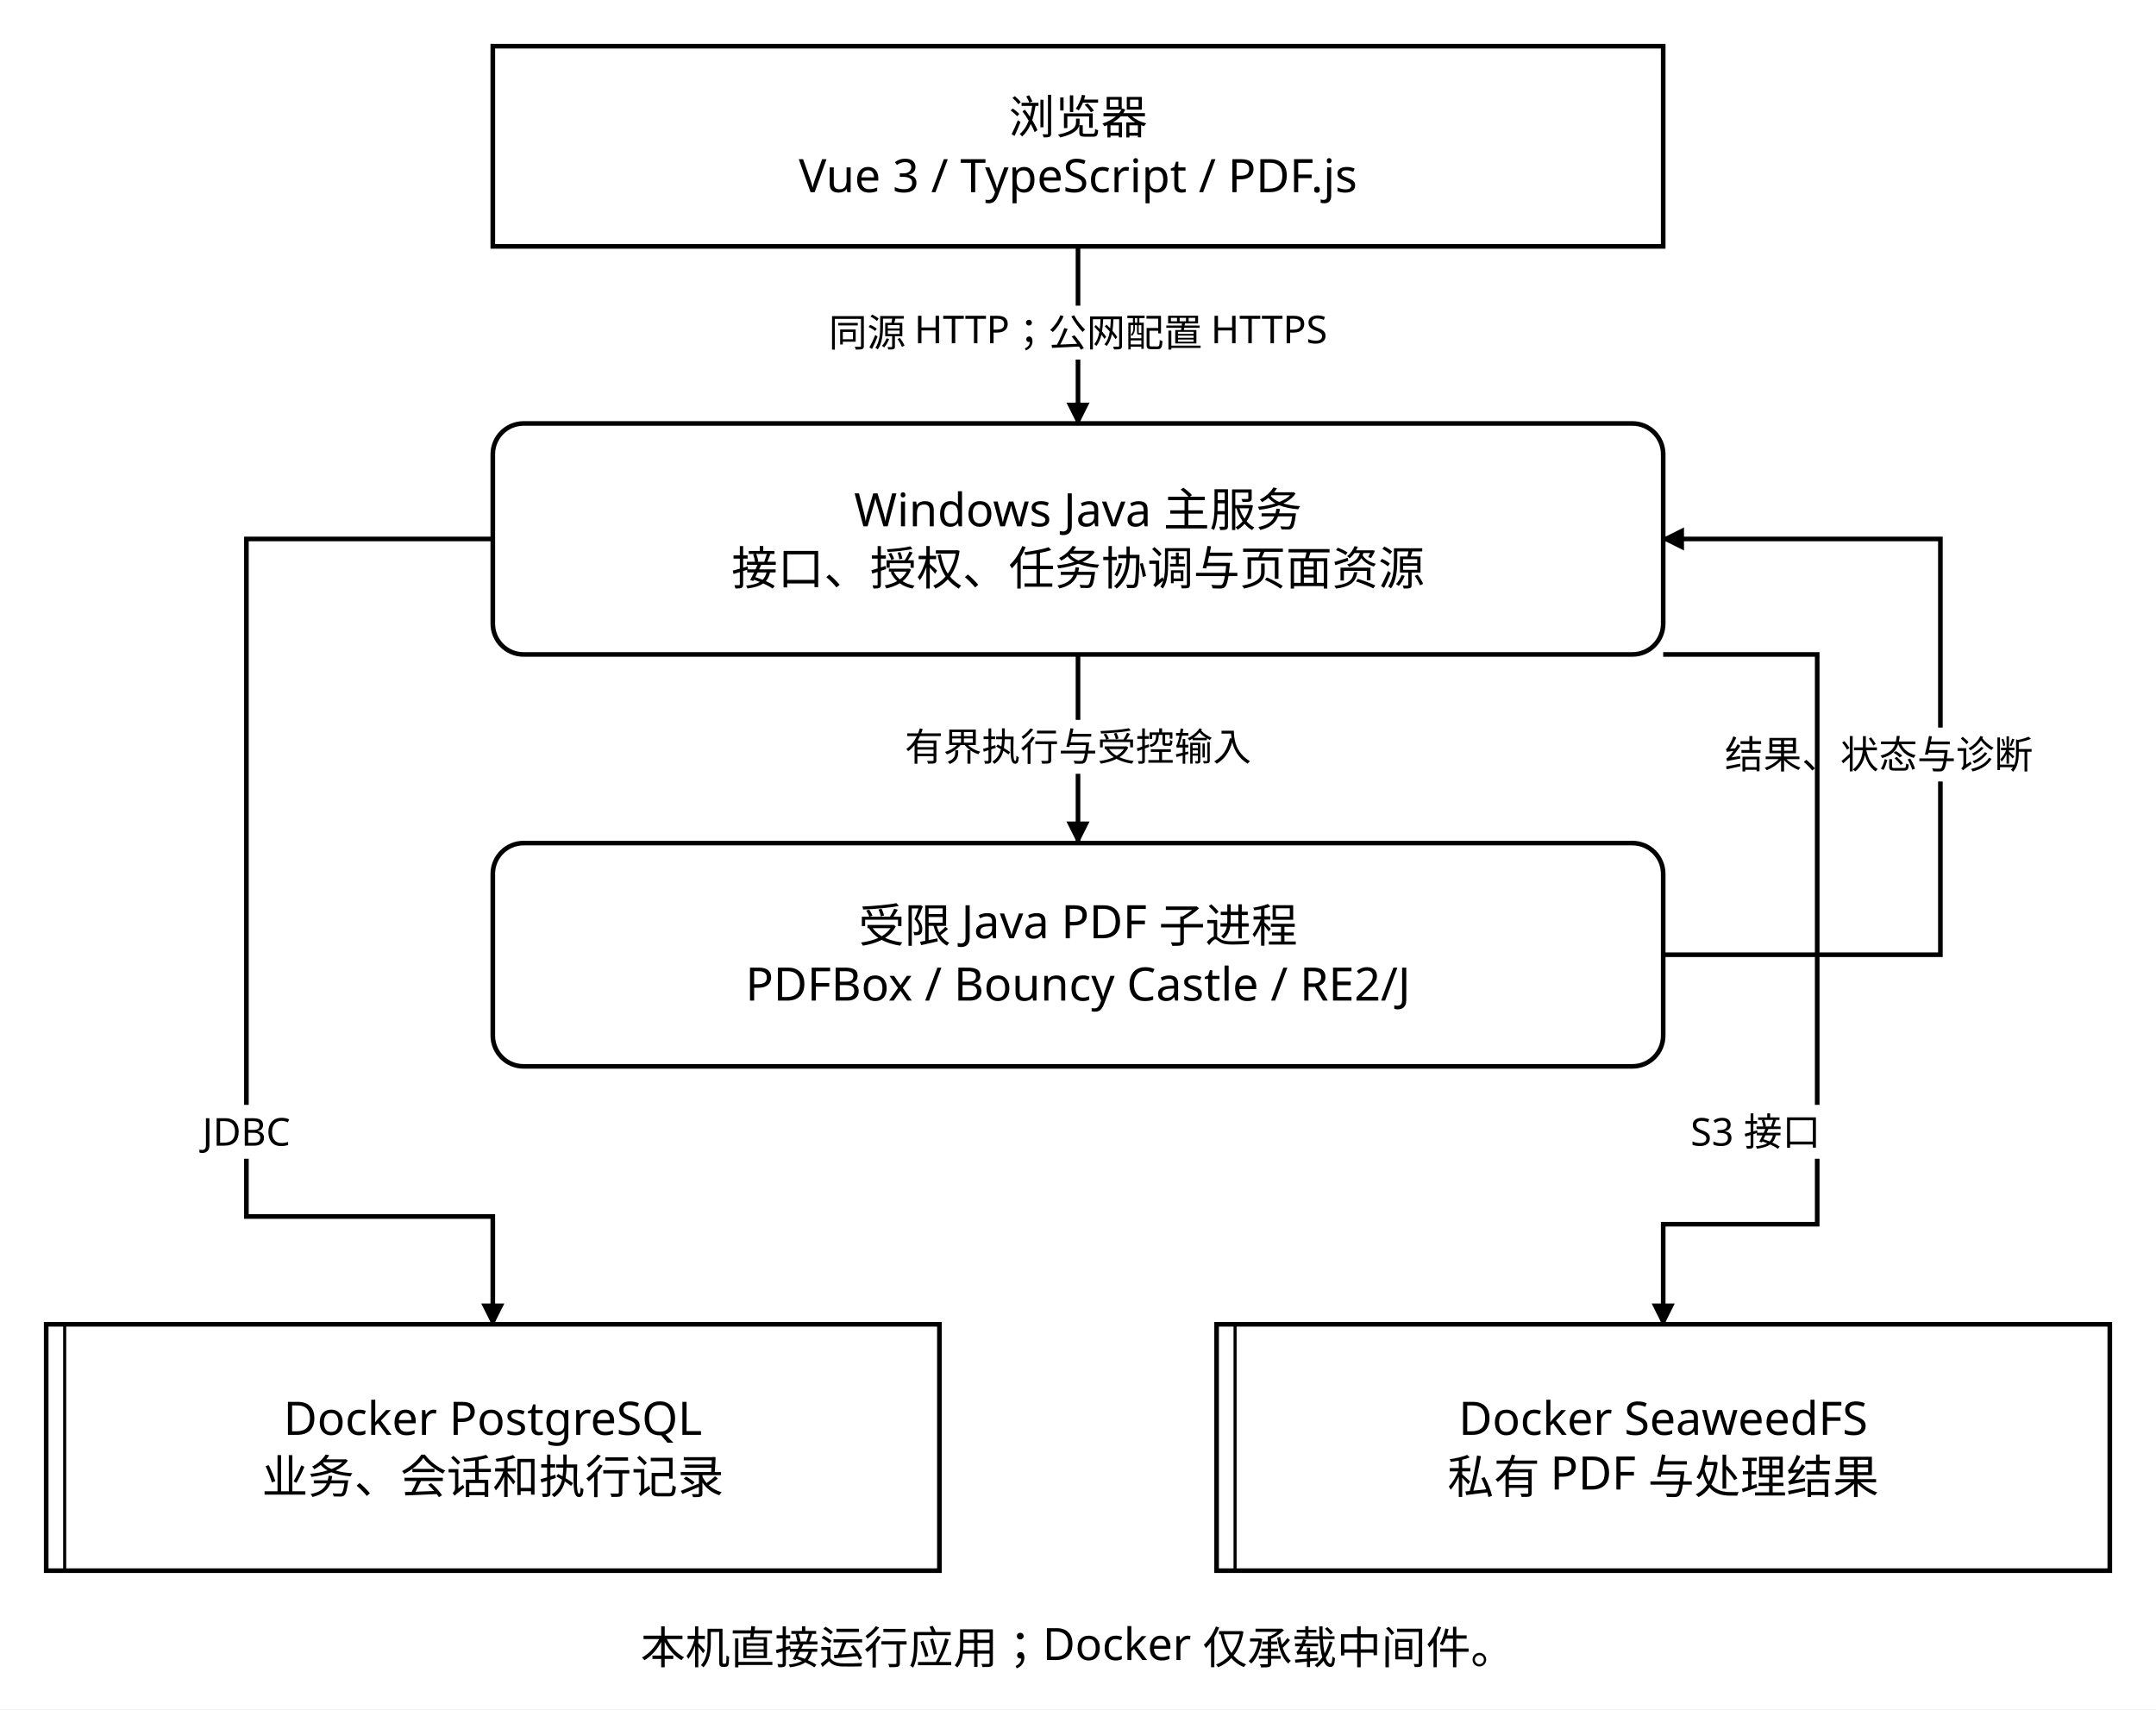
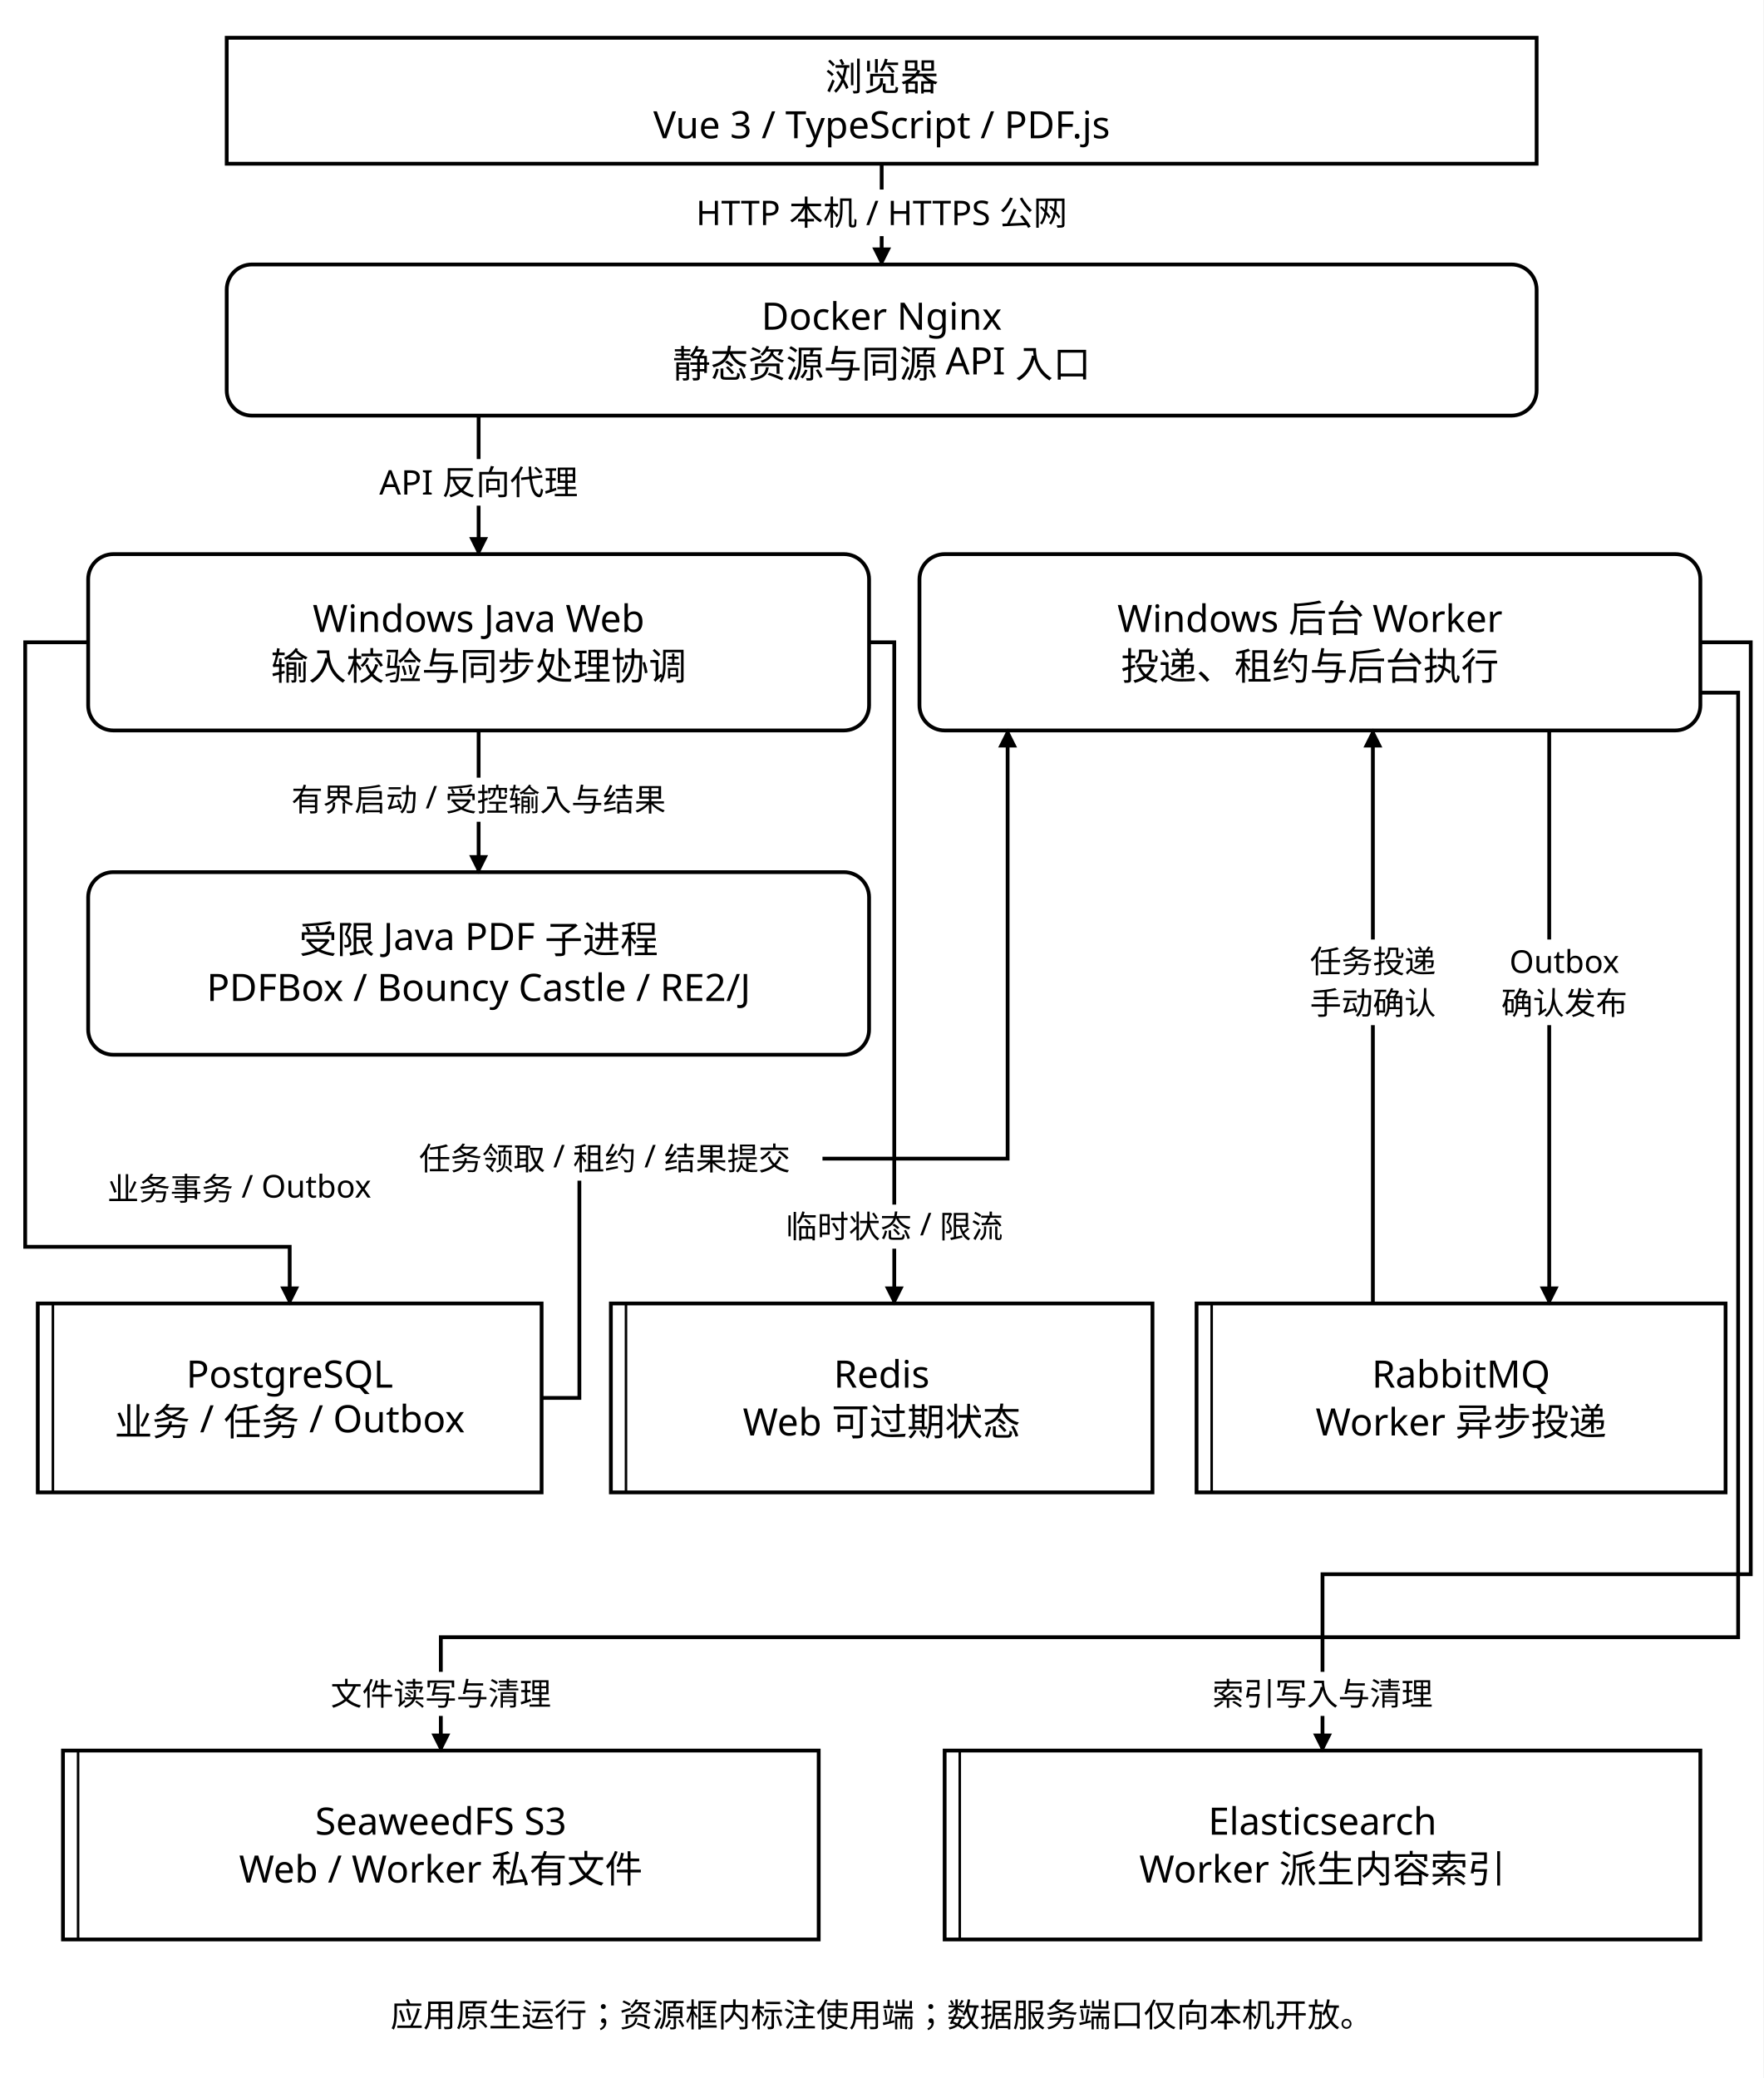
- <svg xmlns="http://www.w3.org/2000/svg" width="1400" height="1110" viewBox="0 0 1400 1110">
+ <svg xmlns="http://www.w3.org/2000/svg" width="1400" height="1650" viewBox="0 0 1400 1650">
  <defs>
    <marker id="arrow" viewBox="0 0 10 10" refX="9" refY="5" markerWidth="5" markerHeight="5" orient="auto">
      <path d="M0 0 L10 5 L0 10 Z" fill="black" />
    </marker>
  </defs>
  <rect width="100%" height="100%" fill="white" />
  <g id="BROWSER">
-     <rect x="320.0" y="30.0" width="760" height="130" fill="white" stroke="black" stroke-width="3" />
-     <text x="700" y="86.8" text-anchor="middle" font-family="SimHei,Microsoft YaHei,sans-serif" font-size="30" fill="black">浏览器</text>
-     <text x="700" y="124.8" text-anchor="middle" font-family="SimHei,Microsoft YaHei,sans-serif" font-size="30" fill="black">Vue 3 / TypeScript / PDF.js</text>
+     <rect x="180.0" y="30.0" width="1040" height="100" fill="white" stroke="black" stroke-width="3" />
+     <text x="700" y="71.8" text-anchor="middle" font-family="SimHei,Microsoft YaHei,sans-serif" font-size="30" fill="black">浏览器</text>
+     <text x="700" y="109.8" text-anchor="middle" font-family="SimHei,Microsoft YaHei,sans-serif" font-size="30" fill="black">Vue 3 / TypeScript / PDF.js</text>
  </g>
-   <g id="APP">
-     <rect x="320.0" y="275.0" width="760" height="150" rx="20" fill="white" stroke="black" stroke-width="3" />
-     <text x="700" y="341.8" text-anchor="middle" font-family="SimHei,Microsoft YaHei,sans-serif" font-size="30" fill="black">Windows Java 主服务</text>
-     <text x="700" y="379.8" text-anchor="middle" font-family="SimHei,Microsoft YaHei,sans-serif" font-size="30" fill="black">接口、授权、任务协调与页面资源</text>
+   <g id="GATEWAY">
+     <rect x="180.0" y="210.0" width="1040" height="120" rx="20" fill="white" stroke="black" stroke-width="3" />
+     <text x="700" y="261.8" text-anchor="middle" font-family="SimHei,Microsoft YaHei,sans-serif" font-size="30" fill="black">Docker Nginx</text>
+     <text x="700" y="299.8" text-anchor="middle" font-family="SimHei,Microsoft YaHei,sans-serif" font-size="30" fill="black">静态资源与同源 API 入口</text>
+   </g>
+   <g id="WEB">
+     <rect x="70.0" y="440.0" width="620" height="140" rx="20" fill="white" stroke="black" stroke-width="3" />
+     <text x="380" y="501.8" text-anchor="middle" font-family="SimHei,Microsoft YaHei,sans-serif" font-size="30" fill="black">Windows Java Web</text>
+     <text x="380" y="539.8" text-anchor="middle" font-family="SimHei,Microsoft YaHei,sans-serif" font-size="30" fill="black">输入校验与同步处理协调</text>
+   </g>
+   <g id="WORKER">
+     <rect x="730.0" y="440.0" width="620" height="140" rx="20" fill="white" stroke="black" stroke-width="3" />
+     <text x="1040" y="501.8" text-anchor="middle" font-family="SimHei,Microsoft YaHei,sans-serif" font-size="30" fill="black">Windows 后台 Worker</text>
+     <text x="1040" y="539.8" text-anchor="middle" font-family="SimHei,Microsoft YaHei,sans-serif" font-size="30" fill="black">投递、租约与后台执行</text>
  </g>
  <g id="EXEC">
-     <rect x="320.0" y="547.5" width="760" height="145" rx="20" fill="white" stroke="black" stroke-width="3" />
-     <text x="700" y="611.8" text-anchor="middle" font-family="SimHei,Microsoft YaHei,sans-serif" font-size="30" fill="black">受限 Java PDF 子进程</text>
-     <text x="700" y="649.8" text-anchor="middle" font-family="SimHei,Microsoft YaHei,sans-serif" font-size="30" fill="black">PDFBox / Bouncy Castle / RE2/J</text>
+     <rect x="70.0" y="692.5" width="620" height="145" rx="20" fill="white" stroke="black" stroke-width="3" />
+     <text x="380" y="756.8" text-anchor="middle" font-family="SimHei,Microsoft YaHei,sans-serif" font-size="30" fill="black">受限 Java PDF 子进程</text>
+     <text x="380" y="794.8" text-anchor="middle" font-family="SimHei,Microsoft YaHei,sans-serif" font-size="30" fill="black">PDFBox / Bouncy Castle / RE2/J</text>
  </g>
  <g id="PG">
-     <rect x="30.0" y="860.0" width="580" height="160" fill="white" stroke="black" stroke-width="3" />
-     <path d="M 42.0 860.0 V 1020.0" stroke="black" fill="none" stroke-width="2" />
-     <text x="320" y="931.8" text-anchor="middle" font-family="SimHei,Microsoft YaHei,sans-serif" font-size="30" fill="black">Docker PostgreSQL</text>
-     <text x="320" y="969.8" text-anchor="middle" font-family="SimHei,Microsoft YaHei,sans-serif" font-size="30" fill="black">业务、会话和执行记录</text>
+     <rect x="30.0" y="1035.0" width="400" height="150" fill="white" stroke="black" stroke-width="3" />
+     <path d="M 42.0 1035.0 V 1185.0" stroke="black" fill="none" stroke-width="2" />
+     <text x="230" y="1101.8" text-anchor="middle" font-family="SimHei,Microsoft YaHei,sans-serif" font-size="30" fill="black">PostgreSQL</text>
+     <text x="230" y="1139.8" text-anchor="middle" font-family="SimHei,Microsoft YaHei,sans-serif" font-size="30" fill="black">业务 / 任务 / Outbox</text>
+   </g>
+   <g id="REDIS">
+     <rect x="485.0" y="1035.0" width="430" height="150" fill="white" stroke="black" stroke-width="3" />
+     <path d="M 497.0 1035.0 V 1185.0" stroke="black" fill="none" stroke-width="2" />
+     <text x="700" y="1101.8" text-anchor="middle" font-family="SimHei,Microsoft YaHei,sans-serif" font-size="30" fill="black">Redis</text>
+     <text x="700" y="1139.8" text-anchor="middle" font-family="SimHei,Microsoft YaHei,sans-serif" font-size="30" fill="black">Web 可过期状态</text>
+   </g>
+   <g id="MQ">
+     <rect x="950.0" y="1035.0" width="420" height="150" fill="white" stroke="black" stroke-width="3" />
+     <path d="M 962.0 1035.0 V 1185.0" stroke="black" fill="none" stroke-width="2" />
+     <text x="1160" y="1101.8" text-anchor="middle" font-family="SimHei,Microsoft YaHei,sans-serif" font-size="30" fill="black">RabbitMQ</text>
+     <text x="1160" y="1139.8" text-anchor="middle" font-family="SimHei,Microsoft YaHei,sans-serif" font-size="30" fill="black">Worker 异步投递</text>
  </g>
  <g id="S3">
-     <rect x="790.0" y="860.0" width="580" height="160" fill="white" stroke="black" stroke-width="3" />
-     <path d="M 802.0 860.0 V 1020.0" stroke="black" fill="none" stroke-width="2" />
-     <text x="1080" y="931.8" text-anchor="middle" font-family="SimHei,Microsoft YaHei,sans-serif" font-size="30" fill="black">Docker SeaweedFS</text>
-     <text x="1080" y="969.8" text-anchor="middle" font-family="SimHei,Microsoft YaHei,sans-serif" font-size="30" fill="black">私有 PDF 与处理结果</text>
+     <rect x="50.0" y="1390.0" width="600" height="150" fill="white" stroke="black" stroke-width="3" />
+     <path d="M 62.0 1390.0 V 1540.0" stroke="black" fill="none" stroke-width="2" />
+     <text x="350" y="1456.8" text-anchor="middle" font-family="SimHei,Microsoft YaHei,sans-serif" font-size="30" fill="black">SeaweedFS S3</text>
+     <text x="350" y="1494.8" text-anchor="middle" font-family="SimHei,Microsoft YaHei,sans-serif" font-size="30" fill="black">Web / Worker 私有文件</text>
  </g>
-   <polyline points="700,160 700,275" fill="none" stroke="black" stroke-width="3" marker-end="url(#arrow)" />
-   <rect x="532.0" y="198.5" width="336" height="35" fill="white" />
-   <text x="700" y="225.0" text-anchor="middle" font-family="SimHei,Microsoft YaHei,sans-serif" font-size="25" fill="black">同源 HTTP；公网配置 HTTPS</text>
-   <polyline points="700,425 700,547" fill="none" stroke="black" stroke-width="3" marker-end="url(#arrow)" />
-   <rect x="578.5" y="467.5" width="243" height="35" fill="white" />
-   <text x="700" y="494.0" text-anchor="middle" font-family="SimHei,Microsoft YaHei,sans-serif" font-size="25" fill="black">有界执行与受控输入</text>
-   <polyline points="1080,620 1260,620 1260,350 1080,350" fill="none" stroke="black" stroke-width="3" marker-end="url(#arrow)" />
-   <rect x="1111.0" y="472.5" width="218" height="35" fill="white" />
-   <text x="1220" y="499.0" text-anchor="middle" font-family="SimHei,Microsoft YaHei,sans-serif" font-size="25" fill="black">结果、状态与诊断</text>
-   <polyline points="320,350 160,350 160,790 320,790 320,860" fill="none" stroke="black" stroke-width="3" marker-end="url(#arrow)" />
-   <rect x="125.0" y="717.5" width="70" height="35" fill="white" />
-   <text x="160" y="744.0" text-anchor="middle" font-family="SimHei,Microsoft YaHei,sans-serif" font-size="25" fill="black">JDBC</text>
-   <polyline points="1080,425 1180,425 1180,795 1080,795 1080,860" fill="none" stroke="black" stroke-width="3" marker-end="url(#arrow)" />
-   <rect x="1086.5" y="717.5" width="107" height="35" fill="white" />
-   <text x="1140" y="744.0" text-anchor="middle" font-family="SimHei,Microsoft YaHei,sans-serif" font-size="25" fill="black">S3 接口</text>
-   <text x="700" y="1080.44" text-anchor="middle" font-family="SimHei,Microsoft YaHei,sans-serif" font-size="29" fill="black">本机直接运行应用；Docker 仅承载中间件。</text>
+   <g id="ES">
+     <rect x="750.0" y="1390.0" width="600" height="150" fill="white" stroke="black" stroke-width="3" />
+     <path d="M 762.0 1390.0 V 1540.0" stroke="black" fill="none" stroke-width="2" />
+     <text x="1050" y="1456.8" text-anchor="middle" font-family="SimHei,Microsoft YaHei,sans-serif" font-size="30" fill="black">Elasticsearch</text>
+     <text x="1050" y="1494.8" text-anchor="middle" font-family="SimHei,Microsoft YaHei,sans-serif" font-size="30" fill="black">Worker 派生内容索引</text>
+   </g>
+   <polyline points="700,130 700,210" fill="none" stroke="black" stroke-width="3" marker-end="url(#arrow)" />
+   <rect x="539.0" y="150.5" width="322" height="37" fill="white" />
+   <text x="700" y="178.72" text-anchor="middle" font-family="SimHei,Microsoft YaHei,sans-serif" font-size="27" fill="black">HTTP 本机 / HTTPS 公网</text>
+   <polyline points="380,330 380,440" fill="none" stroke="black" stroke-width="3" marker-end="url(#arrow)" />
+   <rect x="289.0" y="364.5" width="182" height="37" fill="white" />
+   <text x="380" y="392.72" text-anchor="middle" font-family="SimHei,Microsoft YaHei,sans-serif" font-size="27" fill="black">API 反向代理</text>
+   <polyline points="380,580 380,692.5" fill="none" stroke="black" stroke-width="3" marker-end="url(#arrow)" />
+   <rect x="214.0" y="617.5" width="332" height="35" fill="white" />
+   <text x="380" y="644.0" text-anchor="middle" font-family="SimHei,Microsoft YaHei,sans-serif" font-size="25" fill="black">有界启动 / 受控输入与结果</text>
+   <polyline points="70,510 20,510 20,990 230,990 230,1035" fill="none" stroke="black" stroke-width="3" marker-end="url(#arrow)" />
+   <rect x="72.5" y="926.5" width="235" height="35" fill="white" />
+   <text x="190" y="953.0" text-anchor="middle" font-family="SimHei,Microsoft YaHei,sans-serif" font-size="25" fill="black">业务事务 / Outbox</text>
+   <polyline points="690,510 710,510 710,1035" fill="none" stroke="black" stroke-width="3" marker-end="url(#arrow)" />
+   <rect x="606.5" y="956.5" width="207" height="35" fill="white" />
+   <text x="710" y="983.0" text-anchor="middle" font-family="SimHei,Microsoft YaHei,sans-serif" font-size="25" fill="black">临时状态 / 限流</text>
+   <polyline points="430,1110 460,1110 460,920 800,920 800,580" fill="none" stroke="black" stroke-width="3" marker-end="url(#arrow)" />
+   <rect x="307.0" y="902.5" width="346" height="35" fill="white" />
+   <text x="480" y="929.0" text-anchor="middle" font-family="SimHei,Microsoft YaHei,sans-serif" font-size="25" fill="black">任务领取 / 租约 / 结果提交</text>
+   <polyline points="1230,580 1230,1035" fill="none" stroke="black" stroke-width="3" marker-end="url(#arrow)" />
+   <rect x="1183.0" y="746.0" width="118" height="68" fill="white" />
+   <text x="1242" y="772.5" text-anchor="middle" font-family="SimHei,Microsoft YaHei,sans-serif" font-size="25" fill="black">Outbox</text>
+   <text x="1242" y="805.5" text-anchor="middle" font-family="SimHei,Microsoft YaHei,sans-serif" font-size="25" fill="black">确认发布</text>
+   <polyline points="1090,1035 1090,580" fill="none" stroke="black" stroke-width="3" marker-end="url(#arrow)" />
+   <rect x="1031.0" y="746.0" width="118" height="68" fill="white" />
+   <text x="1090" y="772.5" text-anchor="middle" font-family="SimHei,Microsoft YaHei,sans-serif" font-size="25" fill="black">任务投递</text>
+   <text x="1090" y="805.5" text-anchor="middle" font-family="SimHei,Microsoft YaHei,sans-serif" font-size="25" fill="black">手动确认</text>
+   <polyline points="1350,550 1380,550 1380,1300 350,1300 350,1390" fill="none" stroke="black" stroke-width="3" marker-end="url(#arrow)" />
+   <rect x="253.5" y="1327.5" width="193" height="35" fill="white" />
+   <text x="350" y="1354.0" text-anchor="middle" font-family="SimHei,Microsoft YaHei,sans-serif" font-size="25" fill="black">文件读写与清理</text>
+   <polyline points="1350,510 1390,510 1390,1250 1050,1250 1050,1390" fill="none" stroke="black" stroke-width="3" marker-end="url(#arrow)" />
+   <rect x="953.5" y="1327.5" width="193" height="35" fill="white" />
+   <text x="1050" y="1354.0" text-anchor="middle" font-family="SimHei,Microsoft YaHei,sans-serif" font-size="25" fill="black">索引写入与清理</text>
+   <text x="700" y="1609.36" text-anchor="middle" font-family="SimHei,Microsoft YaHei,sans-serif" font-size="26" fill="black">应用原生运行；资源框内标注使用端；数据服务端口仅向本机开放。</text>
</svg>
